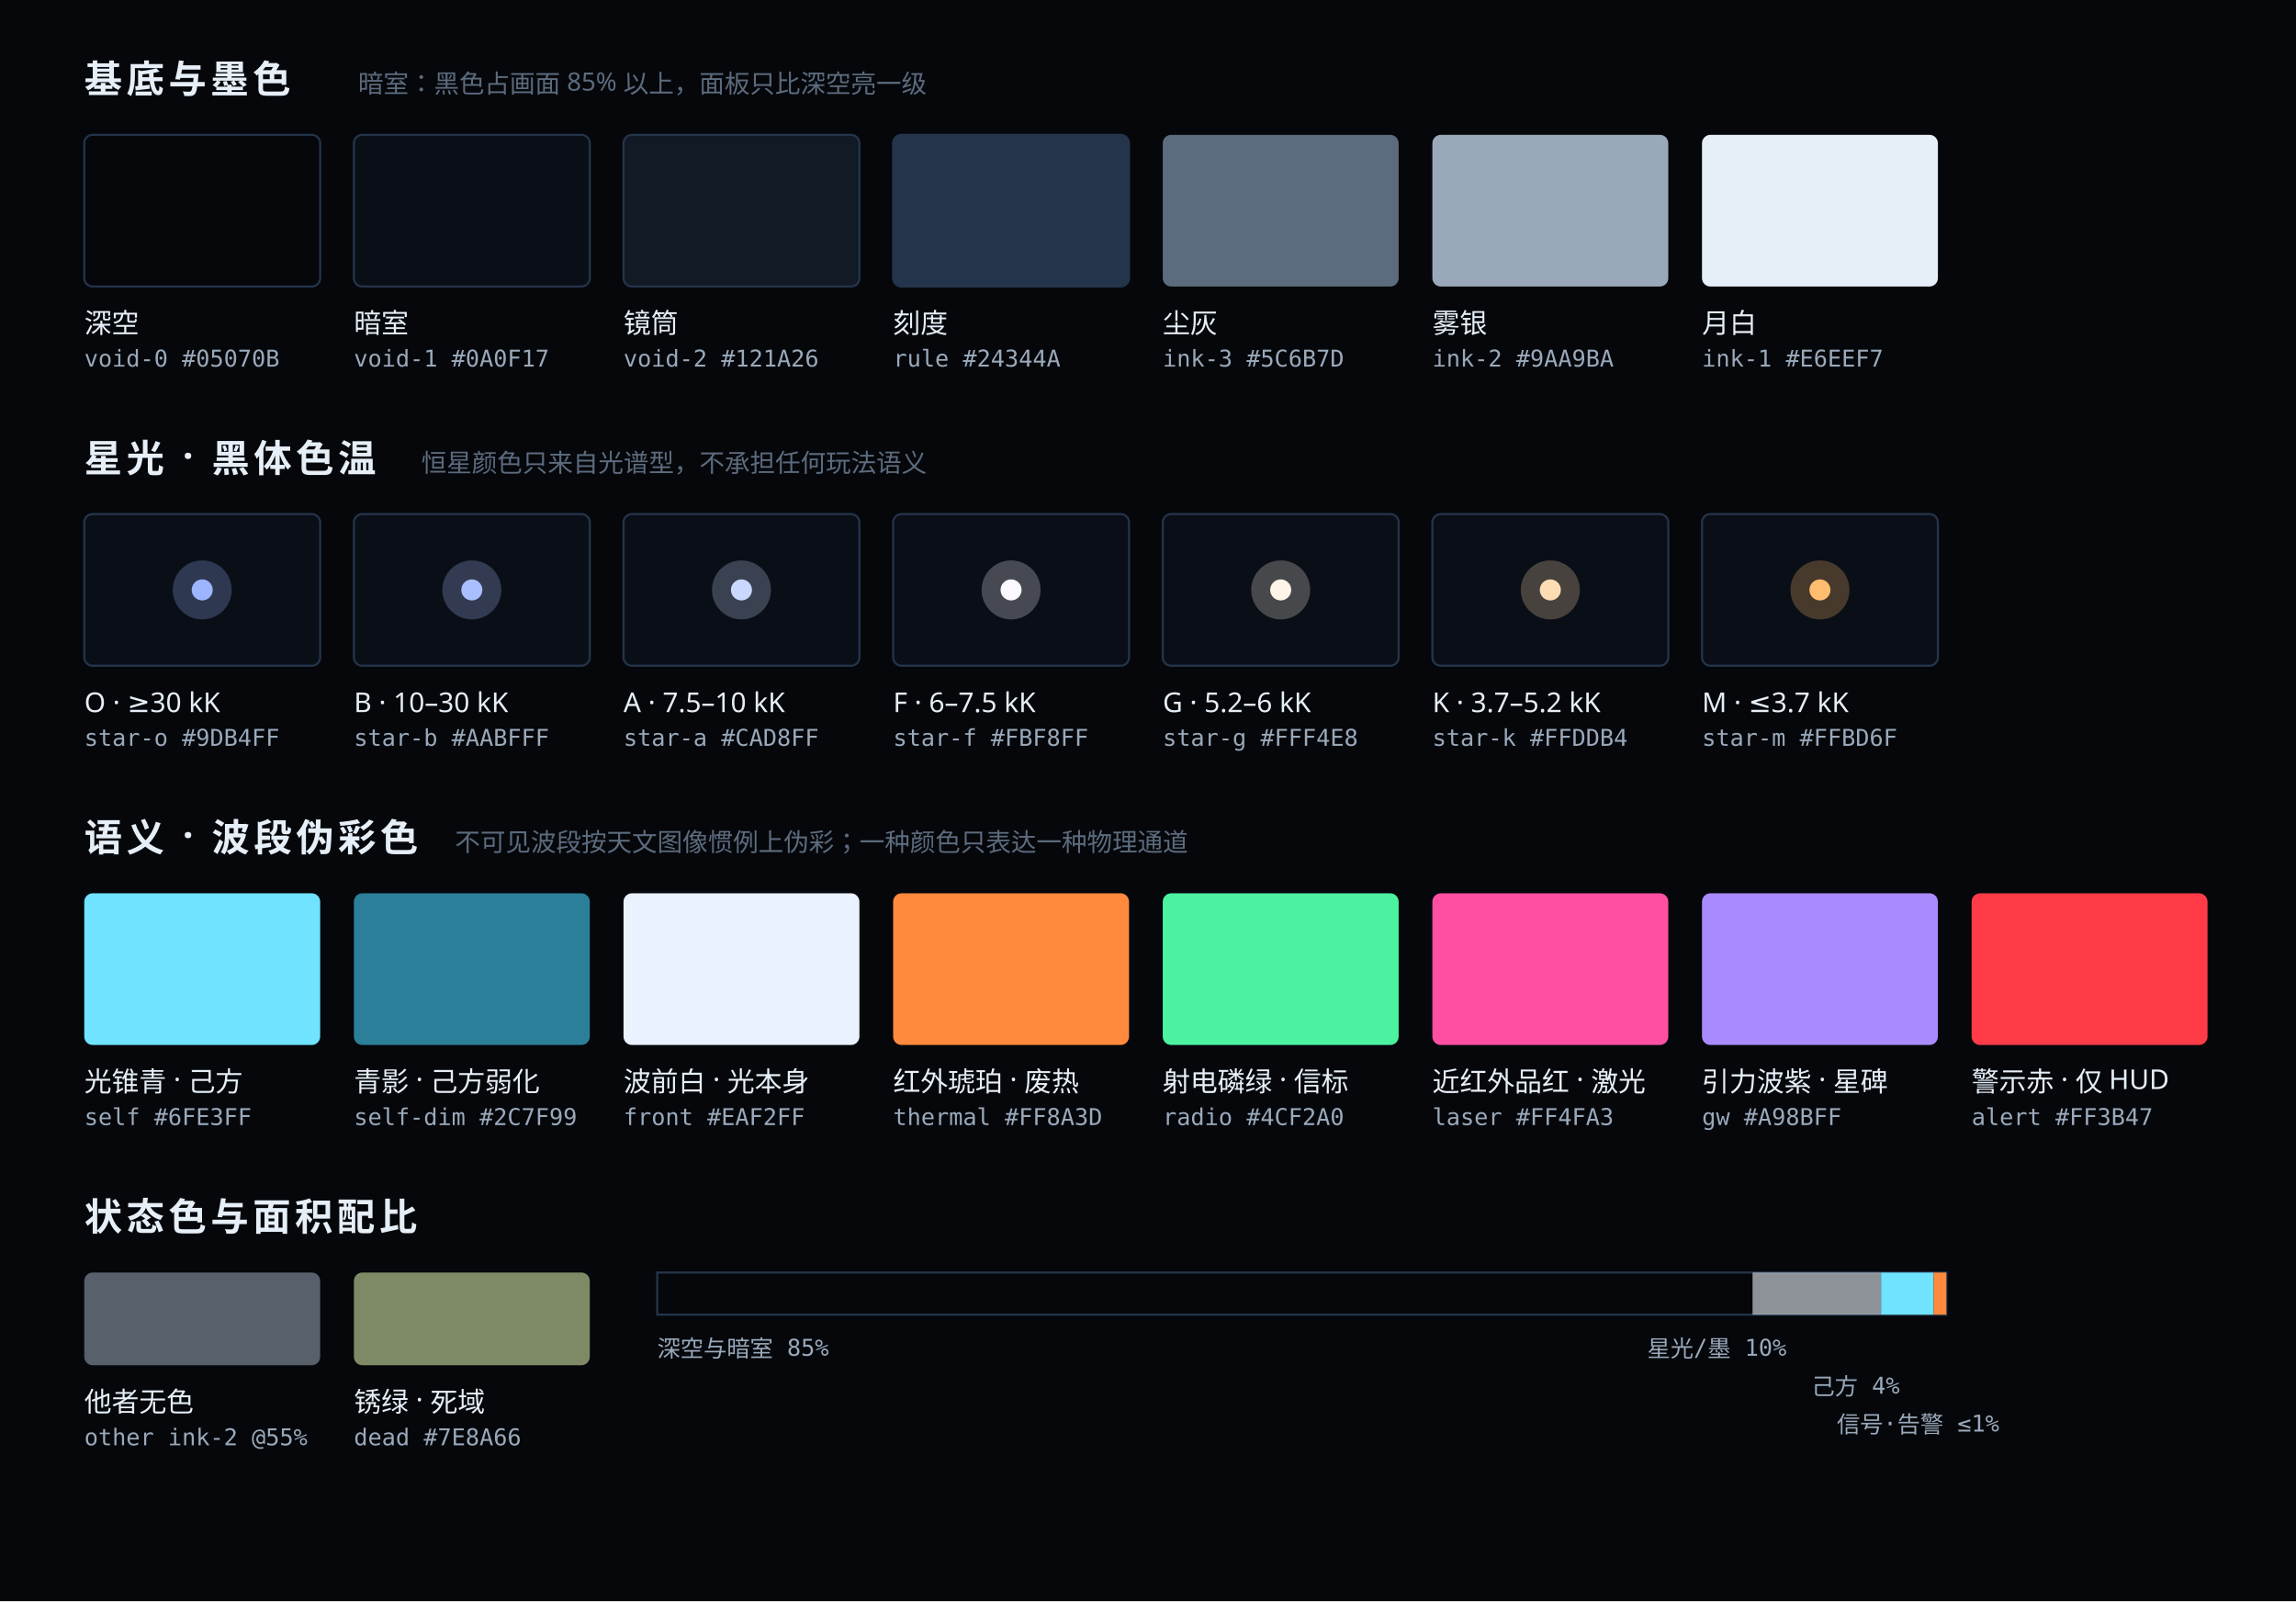
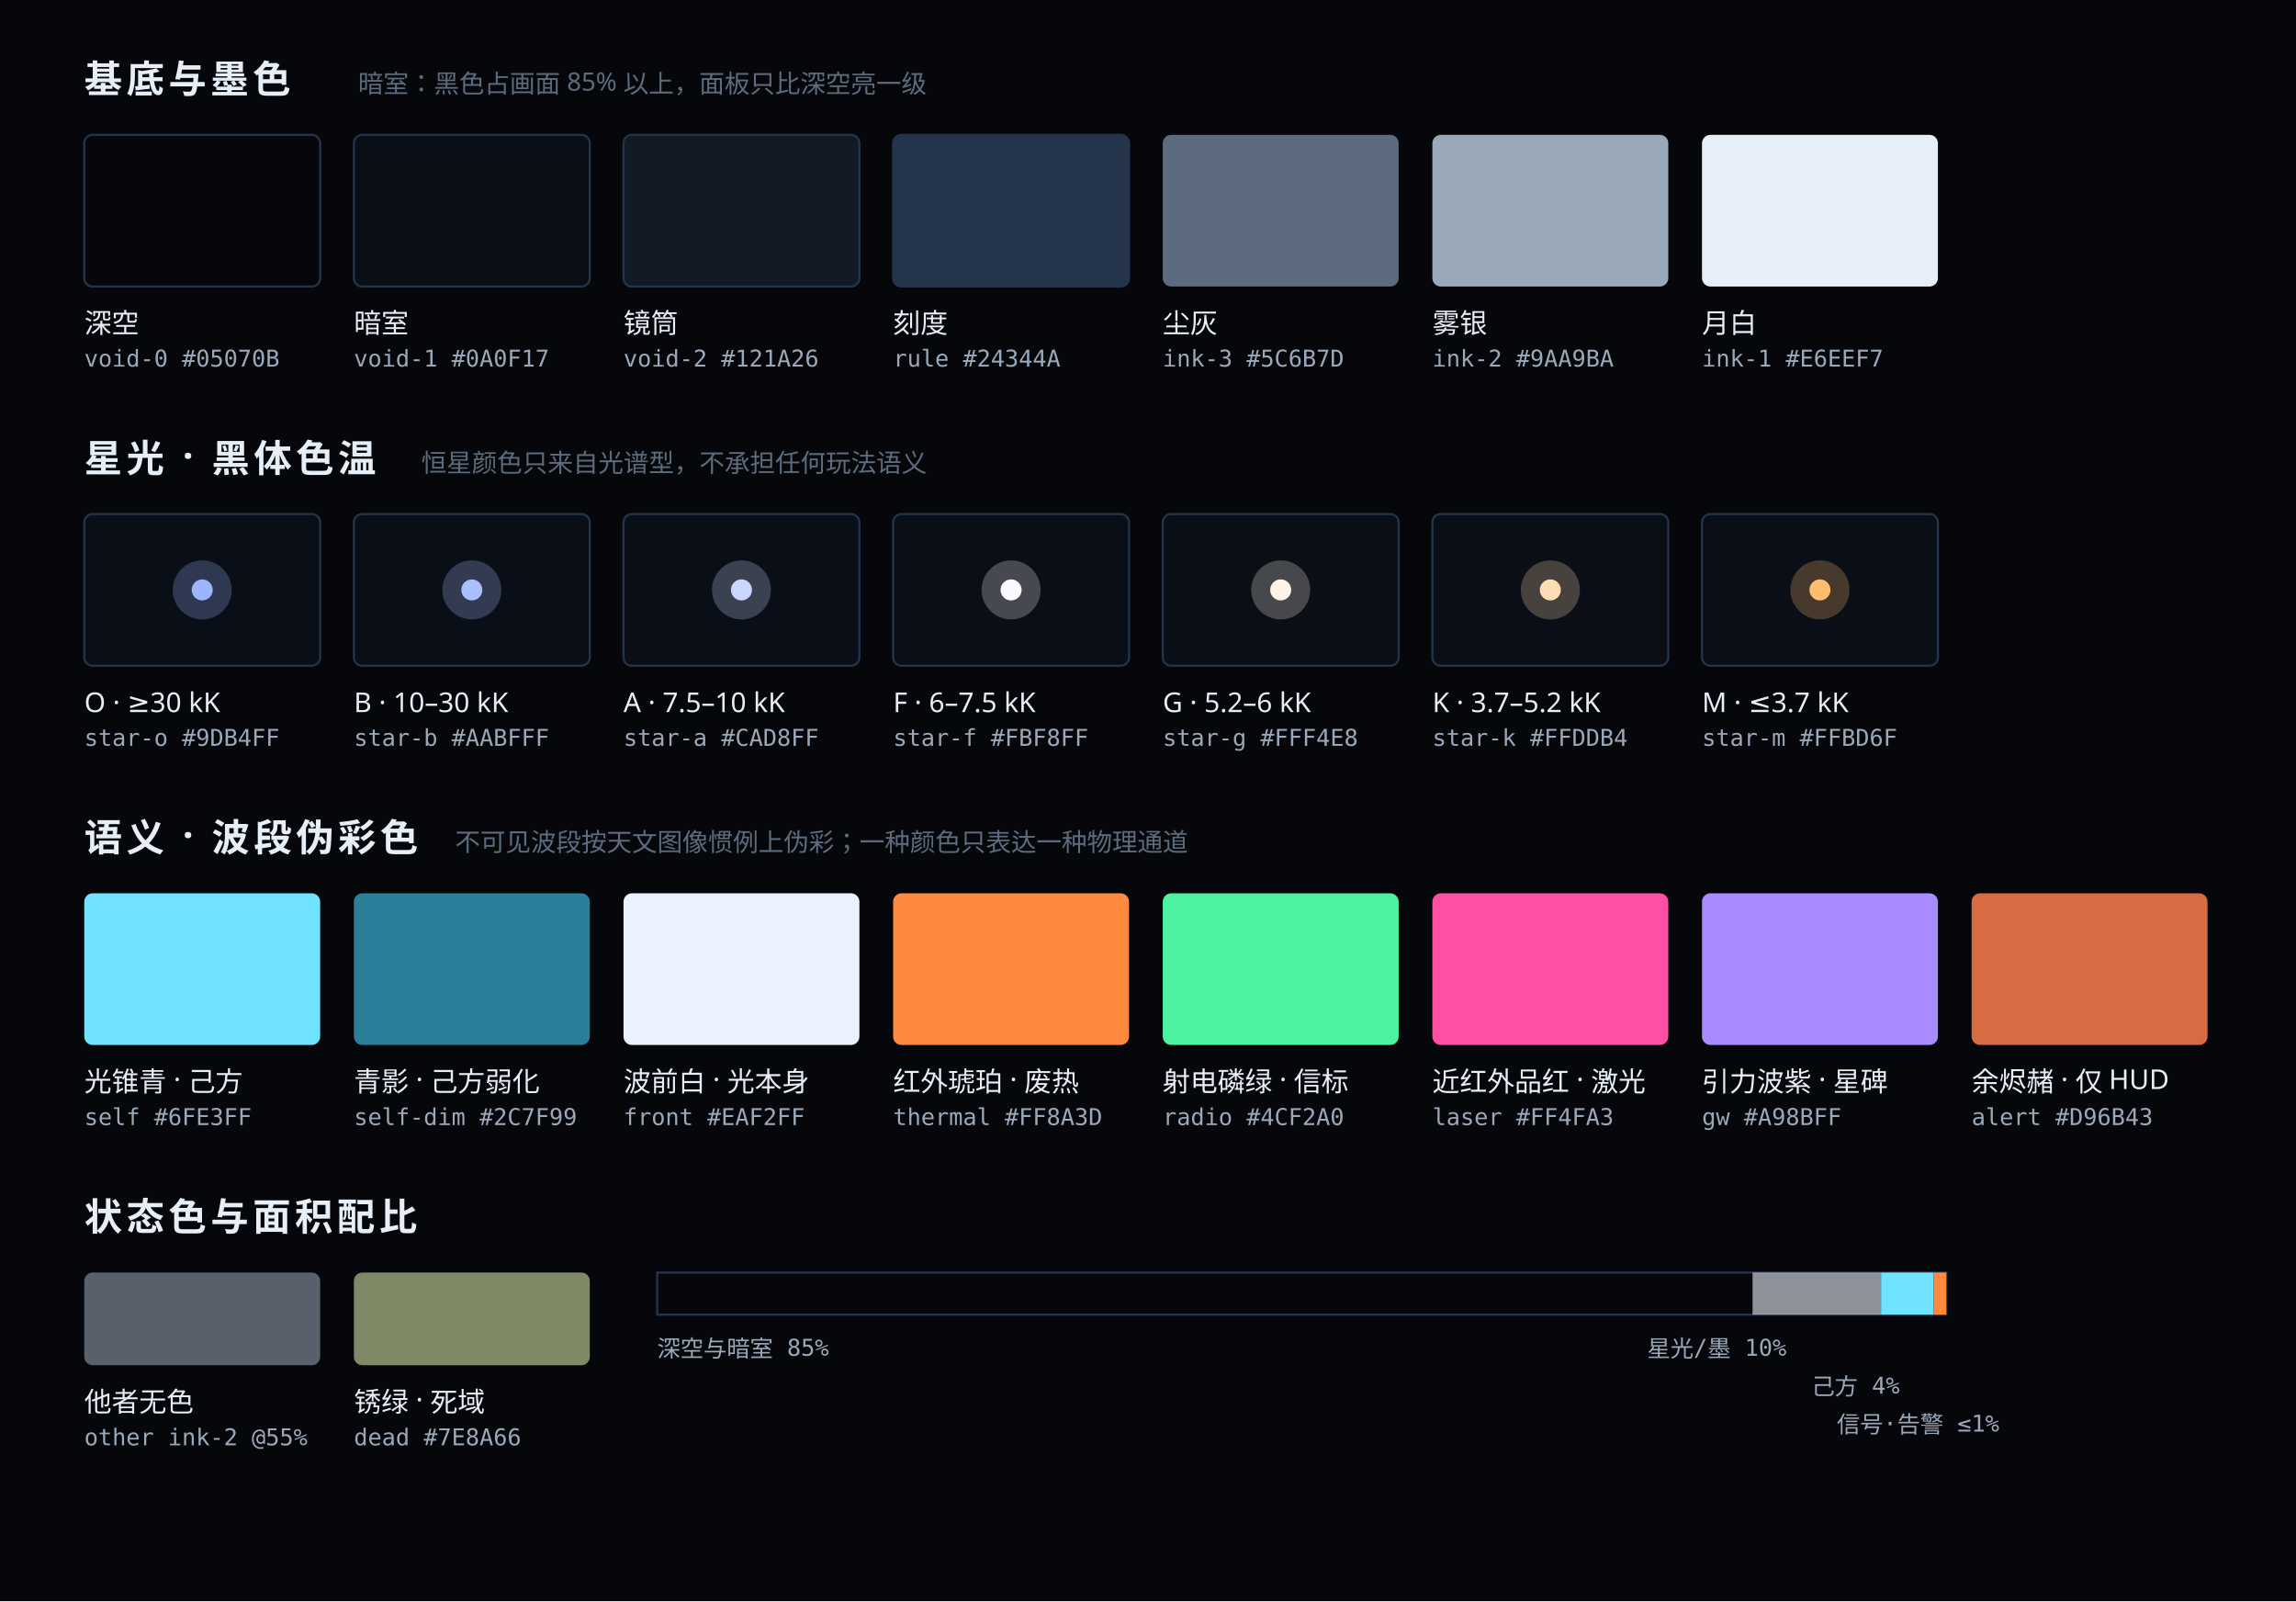
<svg xmlns="http://www.w3.org/2000/svg" viewBox="0 0 1090 760" width="1090" height="760" font-family="PingFang SC, Noto Sans SC, sans-serif">
  <rect width="1090" height="760" fill="#05070B" />
  <style>
    .h { fill:#E6EEF7; font-size:18px; font-weight:600; letter-spacing:2px; }
    .sub { fill:#5C6B7D; font-size:12px; }
    .n { fill:#E6EEF7; font-size:13px; }
    .x { fill:#9AA9BA; font-size:11px; font-family:JetBrains Mono, SFMono-Regular, Menlo, monospace; }
    .sw { stroke:#24344A; stroke-width:1; }
  </style>
  <text x="40" y="44" class="h">基底与墨色</text>
  <text x="170" y="44" class="sub">暗室：黑色占画面 85% 以上，面板只比深空亮一级</text>
  <g transform="translate(40,64)">
    <rect x="0" width="112" height="72" rx="4" fill="#05070B" class="sw" />
    <rect x="128" width="112" height="72" rx="4" fill="#0A0F17" class="sw" />
    <rect x="256" width="112" height="72" rx="4" fill="#121A26" class="sw" />
    <rect x="384" width="112" height="72" rx="4" fill="#24344A" class="sw" />
    <rect x="512" width="112" height="72" rx="4" fill="#5C6B7D" />
    <rect x="640" width="112" height="72" rx="4" fill="#9AA9BA" />
    <rect x="768" width="112" height="72" rx="4" fill="#E6EEF7" />
    <text x="0" y="94" class="n">深空</text>
    <text x="0" y="110" class="x">void-0 #05070B</text>
    <text x="128" y="94" class="n">暗室</text>
    <text x="128" y="110" class="x">void-1 #0A0F17</text>
    <text x="256" y="94" class="n">镜筒</text>
    <text x="256" y="110" class="x">void-2 #121A26</text>
    <text x="384" y="94" class="n">刻度</text>
    <text x="384" y="110" class="x">rule   #24344A</text>
    <text x="512" y="94" class="n">尘灰</text>
    <text x="512" y="110" class="x">ink-3  #5C6B7D</text>
    <text x="640" y="94" class="n">雾银</text>
    <text x="640" y="110" class="x">ink-2  #9AA9BA</text>
    <text x="768" y="94" class="n">月白</text>
    <text x="768" y="110" class="x">ink-1  #E6EEF7</text>
  </g>
  <text x="40" y="224" class="h">星光 · 黑体色温</text>
  <text x="200" y="224" class="sub">恒星颜色只来自光谱型，不承担任何玩法语义</text>
  <g transform="translate(40,244)">
    <g>
      <rect x="0" width="112" height="72" rx="4" fill="#0A0F17" class="sw" />
      <circle cx="56" cy="36" r="14" fill="#9DB4FF" opacity="0.25" />
      <circle cx="56" cy="36" r="5" fill="#9DB4FF" />
      <text x="0" y="94" class="n">O · ≥30 kK</text>
      <text x="0" y="110" class="x">star-o #9DB4FF</text>
    </g>
    <g transform="translate(128,0)">
      <rect width="112" height="72" rx="4" fill="#0A0F17" class="sw" />
      <circle cx="56" cy="36" r="14" fill="#AABFFF" opacity="0.25" />
      <circle cx="56" cy="36" r="5" fill="#AABFFF" />
      <text y="94" class="n">B · 10–30 kK</text>
      <text y="110" class="x">star-b #AABFFF</text>
    </g>
    <g transform="translate(256,0)">
      <rect width="112" height="72" rx="4" fill="#0A0F17" class="sw" />
      <circle cx="56" cy="36" r="14" fill="#CAD8FF" opacity="0.25" />
      <circle cx="56" cy="36" r="5" fill="#CAD8FF" />
      <text y="94" class="n">A · 7.5–10 kK</text>
      <text y="110" class="x">star-a #CAD8FF</text>
    </g>
    <g transform="translate(384,0)">
      <rect width="112" height="72" rx="4" fill="#0A0F17" class="sw" />
      <circle cx="56" cy="36" r="14" fill="#FBF8FF" opacity="0.25" />
      <circle cx="56" cy="36" r="5" fill="#FBF8FF" />
      <text y="94" class="n">F · 6–7.5 kK</text>
      <text y="110" class="x">star-f #FBF8FF</text>
    </g>
    <g transform="translate(512,0)">
      <rect width="112" height="72" rx="4" fill="#0A0F17" class="sw" />
      <circle cx="56" cy="36" r="14" fill="#FFF4E8" opacity="0.25" />
      <circle cx="56" cy="36" r="5" fill="#FFF4E8" />
      <text y="94" class="n">G · 5.2–6 kK</text>
      <text y="110" class="x">star-g #FFF4E8</text>
    </g>
    <g transform="translate(640,0)">
      <rect width="112" height="72" rx="4" fill="#0A0F17" class="sw" />
      <circle cx="56" cy="36" r="14" fill="#FFDDB4" opacity="0.25" />
      <circle cx="56" cy="36" r="5" fill="#FFDDB4" />
      <text y="94" class="n">K · 3.7–5.2 kK</text>
      <text y="110" class="x">star-k #FFDDB4</text>
    </g>
    <g transform="translate(768,0)">
      <rect width="112" height="72" rx="4" fill="#0A0F17" class="sw" />
      <circle cx="56" cy="36" r="14" fill="#FFBD6F" opacity="0.25" />
      <circle cx="56" cy="36" r="5" fill="#FFBD6F" />
      <text y="94" class="n">M · ≤3.7 kK</text>
      <text y="110" class="x">star-m #FFBD6F</text>
    </g>
  </g>
  <text x="40" y="404" class="h">语义 · 波段伪彩色</text>
  <text x="216" y="404" class="sub">不可见波段按天文图像惯例上伪彩；一种颜色只表达一种物理通道</text>
  <g transform="translate(40,424)">
    <rect x="0" width="112" height="72" rx="4" fill="#6FE3FF" />
    <rect x="128" width="112" height="72" rx="4" fill="#2C7F99" />
    <rect x="256" width="112" height="72" rx="4" fill="#EAF2FF" />
    <rect x="384" width="112" height="72" rx="4" fill="#FF8A3D" />
    <rect x="512" width="112" height="72" rx="4" fill="#4CF2A0" />
    <rect x="640" width="112" height="72" rx="4" fill="#FF4FA3" />
    <rect x="768" width="112" height="72" rx="4" fill="#A98BFF" />
-     <rect x="896" width="112" height="72" rx="4" fill="#FF3B47" />
+     <rect x="896" width="112" height="72" rx="4" fill="#D96B43" />
    <text x="0" y="94" class="n">光锥青 · 己方</text>
    <text x="0" y="110" class="x">self     #6FE3FF</text>
    <text x="128" y="94" class="n">青影 · 己方弱化</text>
    <text x="128" y="110" class="x">self-dim #2C7F99</text>
    <text x="256" y="94" class="n">波前白 · 光本身</text>
    <text x="256" y="110" class="x">front    #EAF2FF</text>
    <text x="384" y="94" class="n">红外琥珀 · 废热</text>
    <text x="384" y="110" class="x">thermal  #FF8A3D</text>
    <text x="512" y="94" class="n">射电磷绿 · 信标</text>
    <text x="512" y="110" class="x">radio    #4CF2A0</text>
    <text x="640" y="94" class="n">近红外品红 · 激光</text>
    <text x="640" y="110" class="x">laser    #FF4FA3</text>
    <text x="768" y="94" class="n">引力波紫 · 星碑</text>
    <text x="768" y="110" class="x">gw       #A98BFF</text>
-     <text x="896" y="94" class="n">警示赤 · 仅 HUD</text>
-     <text x="896" y="110" class="x">alert    #FF3B47</text>
+     <text x="896" y="94" class="n">余烬赭 · 仅 HUD</text>
+     <text x="896" y="110" class="x">alert    #D96B43</text>
  </g>
  <text x="40" y="584" class="h">状态色与面积配比</text>
  <g transform="translate(40,604)">
    <rect x="0" width="112" height="44" rx="4" fill="#9AA9BA" opacity="0.55" />
    <rect x="128" width="112" height="44" rx="4" fill="#7E8A66" />
    <text x="0" y="66" class="n">他者无色</text>
    <text x="0" y="82" class="x">other  ink-2 @55%</text>
    <text x="128" y="66" class="n">锈绿 · 死域</text>
    <text x="128" y="82" class="x">dead   #7E8A66</text>
    <g transform="translate(272,0)">
      <rect x="0" width="612" height="20" fill="#05070B" stroke="#24344A" />
      <rect x="520" width="61" height="20" fill="#E6EEF7" opacity="0.6" />
      <rect x="581" width="25" height="20" fill="#6FE3FF" />
      <rect x="606" width="6" height="20" fill="#FF8A3D" />
      <text x="0" y="40" class="x">深空与暗室 85%</text>
      <text x="470" y="40" class="x">星光/墨 10%</text>
      <text x="548" y="58" class="x">己方 4%</text>
      <text x="560" y="76" class="x">信号·告警 ≤1%</text>
    </g>
  </g>
</svg>
